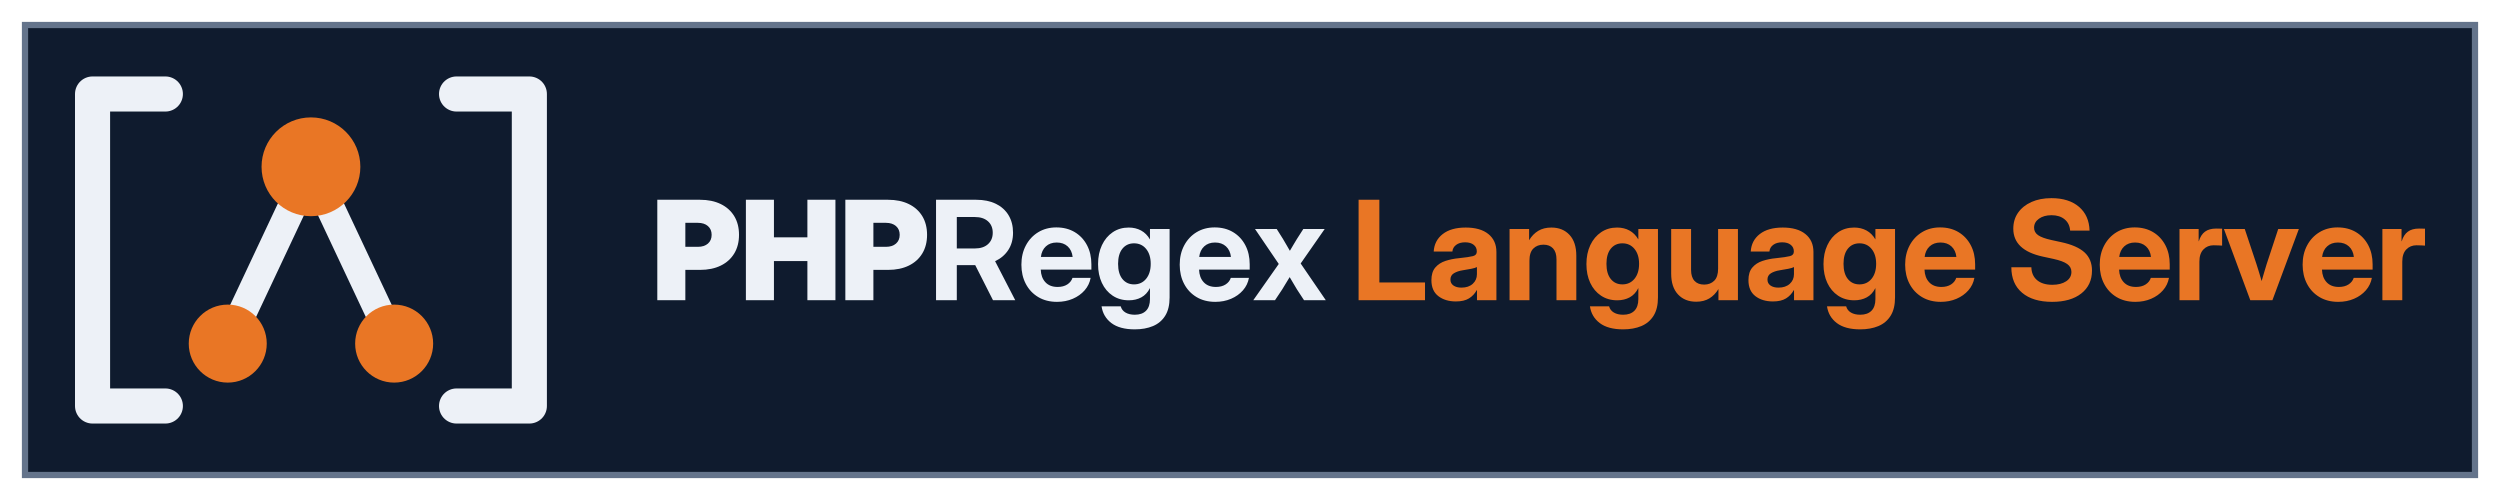
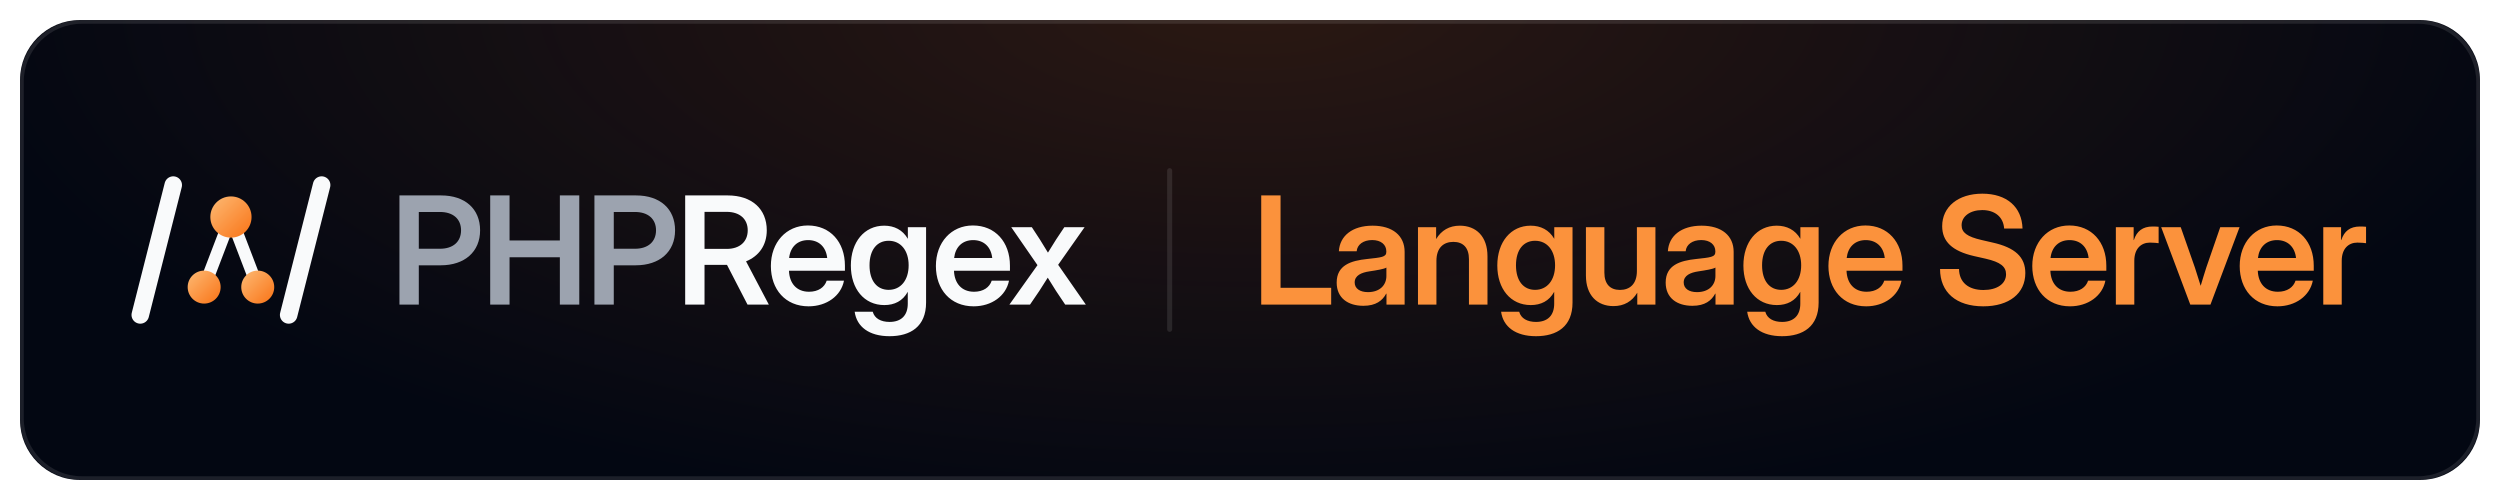
- <svg xmlns="http://www.w3.org/2000/svg" viewBox="0 0 1000 200" width="1000" height="200" role="img">
-   <style>.paper{fill:#0F1B2E}.ink-f{fill:#EDF1F7}.ink-s{stroke:#EDF1F7;fill:none}.amber-f{fill:#E97625}</style>
-   <rect x="10" y="10" width="980" height="180" class="paper" stroke="#64748B" stroke-width="2.5" />
-   <g transform="translate(124.38 100) scale(0.52)">
-     <g fill="none" class="ink-s" stroke-width="27" stroke-linecap="round" stroke-linejoin="round">
-       <path d="M-112-120H-168V120H-112" />
-       <path d="M112-120H168V120H112" />
+ <svg xmlns="http://www.w3.org/2000/svg" viewBox="0 0 1000 200" width="1000" height="200" role="img" aria-label="PHPRegex Language Server">
+   <defs>
+     <linearGradient id="n" x1="0" y1="0" x2="1" y2="1">
+       <stop offset="0" stop-color="#FDBA74" />
+       <stop offset="1" stop-color="#F97316" />
+     </linearGradient>
+     <radialGradient id="halo" cx="500" cy="0" r="1" gradientUnits="userSpaceOnUse" gradientTransform="translate(500 0) scale(520 210) translate(-500 0)">
+       <stop offset="0" stop-color="rgba(249,115,22,0.16)" />
+       <stop offset="1" stop-color="rgba(249,115,22,0.16)" stop-opacity="0" />
+     </radialGradient>
+   </defs>
+   <rect x="8" y="8" width="984" height="184" rx="24" fill="#030712" />
+   <rect x="8" y="8" width="984" height="184" rx="24" fill="url(#halo)" />
+   <rect x="8.75" y="8.75" width="982.5" height="182.5" rx="24" fill="none" stroke="rgba(255,255,255,0.10)" stroke-width="1.5" />
+   <g transform="translate(92.38 100.00) scale(0.2061)">
+     <g fill="none" stroke="#F9FAFB" stroke-linecap="round">
+       <path d="M-176 126L-112 -126M112 126L176 -126" stroke-width="34" />
+       <path d="M0 -64L-52 72M0 -64L52 72" stroke-width="24" />
    </g>
-     <g transform="translate(0 14)">
-       <path d="M0-78L-64 58M0-78L64 58" fill="none" class="ink-s" stroke-width="22" stroke-linecap="round" />
-       <circle cx="0" cy="-78" r="38" class="amber-f" />
-       <circle cx="-64" cy="58" r="30" class="amber-f" />
-       <circle cx="64" cy="58" r="30" class="amber-f" />
+     <g fill="url(#n)">
+       <circle cx="0" cy="-64" r="40" />
+       <circle cx="-52" cy="72" r="32" />
+       <circle cx="52" cy="72" r="32" />
    </g>
  </g>
-   <g transform="translate(260.76 120.0929)">
-     <path d="M2.158 0.0V-40.186H19.23Q24.031 -40.186 27.537 -38.473Q31.043 -36.761 32.944 -33.619Q34.846 -30.477 34.846 -26.161Q34.846 -21.873 32.944 -18.717Q31.043 -15.562 27.537 -13.849Q24.031 -12.137 19.23 -12.137H13.377V0.0ZM13.377 -21.361H18.394Q20.929 -21.361 22.412 -22.655Q23.896 -23.95 23.896 -26.161Q23.896 -28.373 22.412 -29.667Q20.929 -30.962 18.394 -30.962H13.377ZM37.597 0.0V-40.186H48.816V-25.163H62.194V-40.186H73.413V0.0H62.194V-15.67H48.816V0.0ZM77.378 0.0V-40.186H94.45Q99.251 -40.186 102.757 -38.473Q106.263 -36.761 108.165 -33.619Q110.066 -30.477 110.066 -26.161Q110.066 -21.873 108.165 -18.717Q106.263 -15.562 102.757 -13.849Q99.251 -12.137 94.45 -12.137H88.598V0.0ZM88.598 -21.361H93.614Q96.149 -21.361 97.633 -22.655Q99.116 -23.95 99.116 -26.161Q99.116 -28.373 97.633 -29.667Q96.149 -30.962 93.614 -30.962H88.598Z" class="ink-f" />
-     <path transform="translate(110.6595 0)" d="M2.994 0.0V-40.186H19.068Q23.599 -40.186 26.903 -38.581Q30.207 -36.976 32 -34.01Q33.794 -31.043 33.794 -26.997Q33.794 -23.006 31.892 -20.093Q29.991 -17.18 26.62 -15.616L34.684 0.0H25.784L18.664 -14.052Q18.637 -14.052 18.583 -14.052H11.301V0.0ZM11.301 -20.713H18.583Q21.873 -20.713 23.774 -22.426Q25.676 -24.138 25.676 -26.997Q25.676 -29.883 23.761 -31.582Q21.846 -33.281 18.556 -33.281H11.301ZM51.379 0.647Q47.063 0.647 43.867 -1.268Q40.671 -3.183 38.905 -6.54Q37.138 -9.898 37.138 -14.213Q37.138 -18.556 38.932 -21.927Q40.725 -25.298 43.881 -27.213Q47.036 -29.128 51.109 -29.128Q55.316 -29.128 58.458 -27.254Q61.6 -25.379 63.367 -22.048Q65.133 -18.717 65.133 -14.375V-12.245H44.879Q44.987 -9.089 46.74 -7.201Q48.493 -5.313 51.621 -5.313Q53.941 -5.313 55.492 -6.311Q57.042 -7.309 57.582 -8.954H64.837Q64.324 -6.122 62.436 -3.965Q60.548 -1.807 57.69 -0.58Q54.831 0.647 51.379 0.647ZM44.933 -17.315H57.636Q57.339 -19.985 55.653 -21.536Q53.968 -23.087 51.271 -23.087Q48.601 -23.087 46.928 -21.536Q45.256 -19.985 44.933 -17.315ZM82.502 11.651Q76.434 11.651 73.117 9.116Q69.799 6.581 69.206 2.427H76.866Q77.297 4.046 78.78 4.922Q80.264 5.799 82.502 5.799Q85.415 5.799 86.993 4.207Q88.571 2.616 88.571 -0.458V-4.828H88.544Q87.276 -2.319 85.105 -1.146Q82.934 0.027 80.129 0.027Q76.407 0.027 73.629 -1.834Q70.851 -3.695 69.327 -6.945Q67.804 -10.195 67.804 -14.456Q67.804 -18.744 69.354 -22.035Q70.905 -25.325 73.67 -27.2Q76.434 -29.074 80.075 -29.074Q82.826 -29.074 84.997 -27.901Q87.168 -26.728 88.544 -24.354H88.571V-28.481H96.419V-1.106Q96.419 3.398 94.653 6.217Q92.886 9.035 89.757 10.343Q86.629 11.651 82.502 11.651ZM82.179 -6.338Q85.199 -6.338 87.033 -8.577Q88.867 -10.815 88.867 -14.564Q88.867 -18.286 87.033 -20.524Q85.199 -22.763 82.179 -22.763Q79.293 -22.763 77.553 -20.619Q75.814 -18.475 75.814 -14.564Q75.814 -10.626 77.553 -8.482Q79.293 -6.338 82.179 -6.338ZM114.705 0.647Q110.39 0.647 107.194 -1.268Q103.998 -3.183 102.231 -6.54Q100.465 -9.898 100.465 -14.213Q100.465 -18.556 102.258 -21.927Q104.052 -25.298 107.207 -27.213Q110.363 -29.128 114.435 -29.128Q118.643 -29.128 121.785 -27.254Q124.927 -25.379 126.693 -22.048Q128.46 -18.717 128.46 -14.375V-12.245H108.205Q108.313 -9.089 110.066 -7.201Q111.819 -5.313 114.948 -5.313Q117.267 -5.313 118.818 -6.311Q120.369 -7.309 120.908 -8.954H128.163Q127.651 -6.122 125.763 -3.965Q123.875 -1.807 121.016 -0.58Q118.157 0.647 114.705 0.647ZM108.259 -17.315H120.962Q120.665 -19.985 118.98 -21.536Q117.294 -23.087 114.597 -23.087Q111.927 -23.087 110.255 -21.536Q108.583 -19.985 108.259 -17.315ZM129.889 0.0 140.084 -14.51 130.591 -28.481H139.275L141.783 -24.489Q142.511 -23.248 143.186 -22.089Q143.86 -20.929 144.534 -19.769Q145.209 -20.929 145.896 -22.089Q146.584 -23.248 147.339 -24.489L149.901 -28.481H158.451L148.85 -14.699L158.909 0.0H150.198L147.339 -4.369Q146.557 -5.664 145.856 -6.864Q145.155 -8.064 144.453 -9.251Q143.725 -8.064 142.997 -6.864Q142.269 -5.664 141.487 -4.369L138.574 0.0Z" class="ink-f" />
-     <path transform="translate(279.6828 0)" d="M2.994 0.0V-40.186H11.301V-7.12H29.56V0.0ZM41.912 0.485Q37.651 0.485 34.886 -1.645Q32.122 -3.776 32.122 -8.037Q32.122 -11.247 33.659 -13.067Q35.196 -14.888 37.732 -15.724Q40.267 -16.56 43.234 -16.83Q47.144 -17.234 48.709 -17.639Q50.273 -18.043 50.273 -19.419V-19.607Q50.273 -21.172 49.032 -22.17Q47.792 -23.168 45.607 -23.168Q43.395 -23.168 42.02 -22.143Q40.644 -21.118 40.51 -19.473H33.039Q33.308 -23.869 36.653 -26.471Q39.997 -29.074 45.85 -29.074Q51.702 -29.074 54.912 -26.471Q58.121 -23.869 58.121 -19.311V0.0H50.354V-4.019H50.246Q49.113 -1.942 47.144 -0.728Q45.175 0.485 41.912 0.485ZM44.124 -5.043Q46.982 -5.043 48.655 -6.567Q50.327 -8.091 50.327 -10.411V-13.269Q49.652 -12.892 48.088 -12.582Q46.524 -12.272 44.609 -11.975Q42.559 -11.651 41.143 -10.802Q39.727 -9.952 39.727 -8.253Q39.727 -6.743 40.928 -5.893Q42.128 -5.043 44.124 -5.043ZM71.337 -15.832V0.0H63.38V-28.481H71.202V-24.004Q72.658 -26.431 74.843 -27.753Q77.027 -29.074 80.102 -29.074Q84.633 -29.074 87.357 -26.148Q90.081 -23.221 90.081 -17.827V0.0H82.152V-16.371Q82.152 -19.23 80.776 -20.727Q79.401 -22.224 76.92 -22.224Q74.465 -22.224 72.901 -20.686Q71.337 -19.149 71.337 -15.832ZM108.825 11.651Q102.757 11.651 99.44 9.116Q96.122 6.581 95.529 2.427H103.189Q103.62 4.046 105.104 4.922Q106.587 5.799 108.825 5.799Q111.738 5.799 113.316 4.207Q114.894 2.616 114.894 -0.458V-4.828H114.867Q113.599 -2.319 111.428 -1.146Q109.257 0.027 106.452 0.027Q102.73 0.027 99.952 -1.834Q97.174 -3.695 95.65 -6.945Q94.127 -10.195 94.127 -14.456Q94.127 -18.744 95.677 -22.035Q97.228 -25.325 99.993 -27.2Q102.757 -29.074 106.398 -29.074Q109.149 -29.074 111.32 -27.901Q113.491 -26.728 114.867 -24.354H114.894V-28.481H122.742V-1.106Q122.742 3.398 120.976 6.217Q119.209 9.035 116.081 10.343Q112.952 11.651 108.825 11.651ZM108.502 -6.338Q111.523 -6.338 113.356 -8.577Q115.19 -10.815 115.19 -14.564Q115.19 -18.286 113.356 -20.524Q111.523 -22.763 108.502 -22.763Q105.616 -22.763 103.876 -20.619Q102.137 -18.475 102.137 -14.564Q102.137 -10.626 103.876 -8.482Q105.616 -6.338 108.502 -6.338ZM138.034 0.593Q133.476 0.593 130.752 -2.333Q128.028 -5.259 128.028 -10.653V-28.481H135.985V-12.11Q135.985 -9.251 137.347 -7.754Q138.709 -6.257 141.217 -6.257Q143.671 -6.257 145.235 -7.794Q146.8 -9.332 146.8 -12.649V-28.481H154.729V0.0H146.935V-4.477Q145.478 -2.05 143.294 -0.728Q141.109 0.593 138.034 0.593ZM168.727 0.485Q164.465 0.485 161.701 -1.645Q158.936 -3.776 158.936 -8.037Q158.936 -11.247 160.474 -13.067Q162.011 -14.888 164.546 -15.724Q167.081 -16.56 170.048 -16.83Q173.959 -17.234 175.523 -17.639Q177.087 -18.043 177.087 -19.419V-19.607Q177.087 -21.172 175.847 -22.17Q174.606 -23.168 172.422 -23.168Q170.21 -23.168 168.835 -22.143Q167.459 -21.118 167.324 -19.473H159.853Q160.123 -23.869 163.467 -26.471Q166.812 -29.074 172.664 -29.074Q178.517 -29.074 181.726 -26.471Q184.936 -23.869 184.936 -19.311V0.0H177.168V-4.019H177.061Q175.928 -1.942 173.959 -0.728Q171.99 0.485 168.727 0.485ZM170.938 -5.043Q173.797 -5.043 175.469 -6.567Q177.141 -8.091 177.141 -10.411V-13.269Q176.467 -12.892 174.903 -12.582Q173.339 -12.272 171.424 -11.975Q169.374 -11.651 167.958 -10.802Q166.542 -9.952 166.542 -8.253Q166.542 -6.743 167.742 -5.893Q168.942 -5.043 170.938 -5.043ZM203.653 11.651Q197.585 11.651 194.268 9.116Q190.95 6.581 190.357 2.427H198.017Q198.448 4.046 199.931 4.922Q201.415 5.799 203.653 5.799Q206.566 5.799 208.144 4.207Q209.722 2.616 209.722 -0.458V-4.828H209.695Q208.427 -2.319 206.256 -1.146Q204.085 0.027 201.28 0.027Q197.558 0.027 194.78 -1.834Q192.002 -3.695 190.478 -6.945Q188.954 -10.195 188.954 -14.456Q188.954 -18.744 190.505 -22.035Q192.056 -25.325 194.821 -27.2Q197.585 -29.074 201.226 -29.074Q203.977 -29.074 206.148 -27.901Q208.319 -26.728 209.695 -24.354H209.722V-28.481H217.57V-1.106Q217.57 3.398 215.803 6.217Q214.037 9.035 210.908 10.343Q207.78 11.651 203.653 11.651ZM203.33 -6.338Q206.35 -6.338 208.184 -8.577Q210.018 -10.815 210.018 -14.564Q210.018 -18.286 208.184 -20.524Q206.35 -22.763 203.33 -22.763Q200.444 -22.763 198.704 -20.619Q196.965 -18.475 196.965 -14.564Q196.965 -10.626 198.704 -8.482Q200.444 -6.338 203.33 -6.338ZM235.856 0.647Q231.541 0.647 228.345 -1.268Q225.149 -3.183 223.382 -6.54Q221.616 -9.898 221.616 -14.213Q221.616 -18.556 223.409 -21.927Q225.203 -25.298 228.358 -27.213Q231.514 -29.128 235.586 -29.128Q239.794 -29.128 242.936 -27.254Q246.078 -25.379 247.844 -22.048Q249.611 -18.717 249.611 -14.375V-12.245H229.356Q229.464 -9.089 231.217 -7.201Q232.97 -5.313 236.099 -5.313Q238.418 -5.313 239.969 -6.311Q241.52 -7.309 242.059 -8.954H249.314Q248.802 -6.122 246.914 -3.965Q245.026 -1.807 242.167 -0.58Q239.308 0.647 235.856 0.647ZM229.41 -17.315H242.113Q241.816 -19.985 240.131 -21.536Q238.445 -23.087 235.748 -23.087Q233.078 -23.087 231.406 -21.536Q229.734 -19.985 229.41 -17.315ZM280.411 0.647Q272.697 0.647 268.396 -2.994Q264.094 -6.635 264.094 -13.189H272.104Q272.185 -9.871 274.397 -8.024Q276.608 -6.176 280.465 -6.176Q283.917 -6.176 286.021 -7.579Q288.125 -8.981 288.125 -11.328Q288.125 -13.269 286.439 -14.483Q284.753 -15.697 280.923 -16.533L276.689 -17.45Q264.876 -20.012 264.876 -28.616Q264.876 -32.284 266.791 -35.021Q268.706 -37.759 272.131 -39.296Q275.556 -40.833 280.141 -40.833Q287.073 -40.833 291.132 -37.381Q295.191 -33.929 295.38 -27.86H287.612Q287.396 -30.719 285.401 -32.364Q283.405 -34.01 280.168 -34.01Q277.094 -34.01 275.138 -32.607Q273.183 -31.205 273.183 -29.02Q273.183 -27.159 274.801 -26.026Q276.419 -24.894 280.114 -24.085L283.971 -23.248Q290.39 -21.873 293.37 -19.135Q296.351 -16.398 296.351 -11.867Q296.351 -6.068 292.089 -2.711Q287.828 0.647 280.411 0.647ZM313.692 0.647Q309.377 0.647 306.181 -1.268Q302.985 -3.183 301.219 -6.54Q299.452 -9.898 299.452 -14.213Q299.452 -18.556 301.246 -21.927Q303.039 -25.298 306.195 -27.213Q309.35 -29.128 313.423 -29.128Q317.63 -29.128 320.772 -27.254Q323.914 -25.379 325.681 -22.048Q327.447 -18.717 327.447 -14.375V-12.245H307.193Q307.3 -9.089 309.054 -7.201Q310.807 -5.313 313.935 -5.313Q316.255 -5.313 317.805 -6.311Q319.356 -7.309 319.896 -8.954H327.151Q326.638 -6.122 324.75 -3.965Q322.862 -1.807 320.004 -0.58Q317.145 0.647 313.692 0.647ZM307.247 -17.315H319.95Q319.653 -19.985 317.967 -21.536Q316.282 -23.087 313.585 -23.087Q310.915 -23.087 309.242 -21.536Q307.57 -19.985 307.247 -17.315ZM331.358 0.0V-28.481H339.018V-23.626H339.099Q339.881 -26.188 341.553 -27.429Q343.225 -28.67 346.057 -28.67Q346.758 -28.67 347.338 -28.643Q347.918 -28.616 348.403 -28.616V-21.846Q347.972 -21.873 346.974 -21.927Q345.976 -21.981 344.978 -21.981Q342.524 -21.981 340.919 -20.309Q339.314 -18.637 339.314 -15.427V0.0ZM359.677 0.0 349.132 -28.481H357.465L362.158 -14.402Q362.698 -12.73 363.21 -11.044Q363.723 -9.359 364.208 -7.66Q364.693 -9.359 365.192 -11.044Q365.691 -12.73 366.204 -14.402L370.843 -28.481H379.096L368.523 0.0ZM394.846 0.647Q390.531 0.647 387.335 -1.268Q384.139 -3.183 382.373 -6.54Q380.606 -9.898 380.606 -14.213Q380.606 -18.556 382.399 -21.927Q384.193 -25.298 387.349 -27.213Q390.504 -29.128 394.577 -29.128Q398.784 -29.128 401.926 -27.254Q405.068 -25.379 406.835 -22.048Q408.601 -18.717 408.601 -14.375V-12.245H388.346Q388.454 -9.089 390.207 -7.201Q391.96 -5.313 395.089 -5.313Q397.409 -5.313 398.959 -6.311Q400.51 -7.309 401.05 -8.954H408.305Q407.792 -6.122 405.904 -3.965Q404.016 -1.807 401.157 -0.58Q398.299 0.647 394.846 0.647ZM388.4 -17.315H401.103Q400.807 -19.985 399.121 -21.536Q397.435 -23.087 394.738 -23.087Q392.068 -23.087 390.396 -21.536Q388.724 -19.985 388.4 -17.315ZM412.512 0.0V-28.481H420.172V-23.626H420.252Q421.035 -26.188 422.707 -27.429Q424.379 -28.67 427.211 -28.67Q427.912 -28.67 428.492 -28.643Q429.072 -28.616 429.557 -28.616V-21.846Q429.126 -21.873 428.128 -21.927Q427.13 -21.981 426.132 -21.981Q423.678 -21.981 422.073 -20.309Q420.468 -18.637 420.468 -15.427V0.0Z" class="amber-f" />
-   </g>
+   <path d="M159.78 121.83H167.52V106.12H176.3C185.88 106.12 192.04 100.7 192.04 92.12C192.04 83.56 186.03 78.17 176.45 78.17H159.78ZM167.52 99.5V84.79H176.01C181.23 84.79 184.42 87.58 184.42 92.12C184.42 96.69 181.23 99.5 176.01 99.5Z M196.08 121.83H203.82V102.9H223.94V121.83H231.71V78.17H223.94V96.19H203.82V78.17H196.08Z M237.77 121.83H245.51V106.12H254.3C263.88 106.12 270.03 100.7 270.03 92.12C270.03 83.56 264.02 78.17 254.44 78.17H237.77ZM245.51 99.5V84.79H254C259.22 84.79 262.41 87.58 262.41 92.12C262.41 96.69 259.22 99.5 254 99.5Z" fill="#9CA3AF" />
+   <path d="M274.07 121.83H281.81V105.95H290.6C290.68 105.95 290.74 105.95 290.8 105.95L299 121.83H307.53L298.42 104.54C303.6 102.43 306.71 98.07 306.71 92.12C306.71 83.56 300.7 78.17 291.09 78.17H274.07ZM281.81 99.56V84.74H290.65C295.87 84.74 299.09 87.58 299.09 92.12C299.09 96.69 295.87 99.56 290.71 99.56Z M323.44 122.53C330.67 122.53 336.42 118.34 337.59 112.28H330.67C329.82 114.91 327.33 116.7 323.61 116.7C318.63 116.7 315.76 113.33 315.59 108.29H337.97V106.27C337.97 96.78 332.05 90.19 323.15 90.19C314.47 90.19 308.35 96.98 308.35 106.39C308.35 115.76 314.15 122.53 323.44 122.53ZM315.65 103.19C316.14 98.77 318.98 96.04 323.26 96.04C327.54 96.04 330.41 98.77 330.88 103.19Z M355.81 134.48C364.19 134.48 370.43 130.62 370.43 121.04V90.89H363.14V95.49H363.11C361.06 91.94 357.69 90.27 353.67 90.27C345.73 90.27 340.34 96.81 340.34 106.21C340.34 115.53 345.65 122.03 353.73 122.03C357.8 122.03 361.09 120.39 363.08 116.76H363.11V121.47C363.11 126.22 360.44 128.77 355.81 128.77C352.36 128.77 349.81 127.36 349.1 124.7H341.87C342.69 130.7 347.64 134.48 355.81 134.48ZM355.46 115.94C350.89 115.94 347.81 112.45 347.81 106.12C347.81 99.82 350.89 96.31 355.46 96.31C360.29 96.31 363.46 100.18 363.46 106.12C363.46 112.07 360.29 115.94 355.46 115.94Z M389.45 122.53C396.68 122.53 402.42 118.34 403.6 112.28H396.68C395.83 114.91 393.34 116.7 389.62 116.7C384.64 116.7 381.77 113.33 381.59 108.29H403.98V106.27C403.98 96.78 398.06 90.19 389.15 90.19C380.48 90.19 374.36 96.98 374.36 106.39C374.36 115.76 380.16 122.53 389.45 122.53ZM381.65 103.19C382.15 98.77 384.99 96.04 389.27 96.04C393.55 96.04 396.42 98.77 396.89 103.19Z M403.77 121.83H412.01L415.76 116.32C416.93 114.5 418.01 112.77 419.1 111.07C420.18 112.77 421.23 114.5 422.38 116.32L426.07 121.83H434.33L423.26 105.92L433.83 90.89H425.72L422.44 95.81C421.29 97.63 420.24 99.33 419.18 101.05C418.13 99.33 417.07 97.63 415.96 95.81L412.74 90.89H404.51L414.99 106.06Z" fill="#F9FAFB" />
+   <rect x="466.86" y="67.26" width="2" height="65.48" rx="1" fill="rgba(255,255,255,0.10)" />
+   <path d="M504.49 121.83H532.47V115.12H512.22V78.17H504.49Z M545.36 122.32C550.4 122.32 553.01 120.21 554.47 117.46H554.59V121.83H561.85V100.73C561.85 94.29 557.08 90.27 549.02 90.27C540.94 90.27 535.9 94.35 535.55 100.5H542.67C542.87 97.89 545.27 96.02 548.88 96.02C552.42 96.02 554.53 97.89 554.53 100.53V100.76C554.53 102.87 552.57 102.96 546.83 103.6C540.44 104.28 534.67 106.01 534.67 113.04C534.67 119.22 539.21 122.32 545.36 122.32ZM547.18 116.85C543.95 116.85 541.87 115.41 541.87 112.98C541.87 110.17 544.57 109.02 547.73 108.55C550.78 108.09 553.65 107.62 554.56 107.03V110.37C554.56 113.97 552.01 116.85 547.18 116.85Z M574.57 104.34C574.57 99.06 577.47 96.75 581.34 96.75C585.29 96.75 587.58 99.12 587.58 103.66V121.83H594.99V102.49C594.99 94.55 590.42 90.27 583.95 90.27C579.7 90.27 576.56 92.15 574.45 95.63V90.89H567.19V121.83H574.57Z M614.39 134.48C622.77 134.48 629.01 130.62 629.01 121.04V90.89H621.71V95.49H621.68C619.63 91.94 616.26 90.27 612.25 90.27C604.31 90.27 598.92 96.81 598.92 106.21C598.92 115.53 604.22 122.03 612.31 122.03C616.38 122.03 619.66 120.39 621.65 116.76H621.68V121.47C621.68 126.22 619.02 128.77 614.39 128.77C610.93 128.77 608.38 127.36 607.68 124.7H600.44C601.26 130.7 606.21 134.48 614.39 134.48ZM614.03 115.94C609.46 115.94 606.39 112.45 606.39 106.12C606.39 99.82 609.46 96.31 614.03 96.31C618.87 96.31 622.03 100.18 622.03 106.12C622.03 112.07 618.87 115.94 614.03 115.94Z M645.38 122.44C649.66 122.44 652.8 120.57 654.91 117.08V121.83H662.17V90.89H654.76V108.38C654.76 113.65 651.89 115.97 647.99 115.97C644.04 115.97 641.75 113.59 641.75 109.05V90.89H634.37V110.22C634.37 118.16 638.91 122.44 645.38 122.44Z M676.97 122.32C682.01 122.32 684.61 120.21 686.08 117.46H686.2V121.83H693.46V100.73C693.46 94.29 688.69 90.27 680.63 90.27C672.54 90.27 667.5 94.35 667.15 100.5H674.27C674.48 97.89 676.88 96.02 680.48 96.02C684.03 96.02 686.14 97.89 686.14 100.53V100.76C686.14 102.87 684.17 102.96 678.43 103.6C672.05 104.28 666.27 106.01 666.27 113.04C666.27 119.22 670.81 122.32 676.97 122.32ZM678.78 116.85C675.56 116.85 673.48 115.41 673.48 112.98C673.48 110.17 676.18 109.02 679.34 108.55C682.39 108.09 685.26 107.62 686.17 107.03V110.37C686.17 113.97 683.62 116.85 678.78 116.85Z M712.83 134.48C721.21 134.48 727.45 130.62 727.45 121.04V90.89H720.15V95.49H720.12C718.07 91.94 714.7 90.27 710.69 90.27C702.75 90.27 697.36 96.81 697.36 106.21C697.36 115.53 702.66 122.03 710.75 122.03C714.82 122.03 718.1 120.39 720.09 116.76H720.12V121.47C720.12 126.22 717.46 128.77 712.83 128.77C709.37 128.77 706.82 127.36 706.12 124.7H698.88C699.7 130.7 704.65 134.48 712.83 134.48ZM712.48 115.94C707.91 115.94 704.83 112.45 704.83 106.12C704.83 99.82 707.91 96.31 712.48 96.31C717.31 96.31 720.47 100.18 720.47 106.12C720.47 112.07 717.31 115.94 712.48 115.94Z M746.46 122.53C753.7 122.53 759.44 118.34 760.61 112.28H753.7C752.85 114.91 750.36 116.7 746.64 116.7C741.66 116.7 738.79 113.33 738.61 108.29H760.99V106.27C760.99 96.78 755.07 90.19 746.17 90.19C737.5 90.19 731.37 96.98 731.37 106.39C731.37 115.76 737.17 122.53 746.46 122.53ZM738.67 103.19C739.17 98.77 742.01 96.04 746.29 96.04C750.56 96.04 753.43 98.77 753.9 103.19Z M793.31 122.53C803.65 122.53 810.13 117.37 810.13 109.23C810.13 102.81 806.05 99.03 797 97.01L792.58 95.99C786.89 94.67 784.64 93.03 784.64 90.1C784.64 86.52 788.07 84.03 792.9 84.03C798 84.03 801.34 86.82 801.66 91.42H809.01C808.75 82.74 802.68 77.47 792.93 77.47C783.29 77.47 776.87 82.69 776.87 90.48C776.87 96.6 780.89 100.44 789.62 102.43L794.31 103.49C800.14 104.83 802.42 106.62 802.42 109.7C802.42 113.54 798.82 116 793.37 116C787.3 116 783.67 112.86 783.61 107.59H776.02C776.02 116.93 782.5 122.53 793.31 122.53Z M828 122.53C835.23 122.53 840.98 118.34 842.15 112.28H835.23C834.38 114.91 831.89 116.7 828.17 116.7C823.19 116.7 820.32 113.33 820.15 108.29H842.53V106.27C842.53 96.78 836.61 90.19 827.71 90.19C819.03 90.19 812.91 96.98 812.91 106.39C812.91 115.76 818.71 122.53 828 122.53ZM820.21 103.19C820.7 98.77 823.55 96.04 827.82 96.04C832.1 96.04 834.97 98.77 835.44 103.19Z M846.34 121.83H853.72V104.31C853.72 99.47 856.45 97.04 859.96 97.04C861.43 97.04 862.89 97.19 863.45 97.28V90.71C862.86 90.65 862.04 90.6 861.05 90.6C857.06 90.6 854.69 92.47 853.55 96.02H853.46V90.89H846.34Z M876.11 121.83H884.19L895.82 90.89H888.09L882.52 107C881.73 109.43 881 111.89 880.27 114.33C879.5 111.89 878.74 109.43 877.95 107L872.3 90.89H864.48Z M910.97 122.53C918.21 122.53 923.95 118.34 925.12 112.28H918.21C917.36 114.91 914.87 116.7 911.15 116.7C906.17 116.7 903.29 113.33 903.12 108.29H925.5V106.27C925.5 96.78 919.58 90.19 910.68 90.19C902.01 90.19 895.88 96.98 895.88 106.39C895.88 115.76 901.68 122.53 910.97 122.53ZM903.18 103.19C903.68 98.77 906.52 96.04 910.79 96.04C915.07 96.04 917.94 98.77 918.41 103.19Z M929.31 121.83H936.69V104.31C936.69 99.47 939.42 97.04 942.93 97.04C944.4 97.04 945.86 97.19 946.42 97.28V90.71C945.83 90.65 945.01 90.6 944.02 90.6C940.03 90.6 937.66 92.47 936.52 96.02H936.43V90.89H929.31Z" fill="#FB923C" />
</svg>
